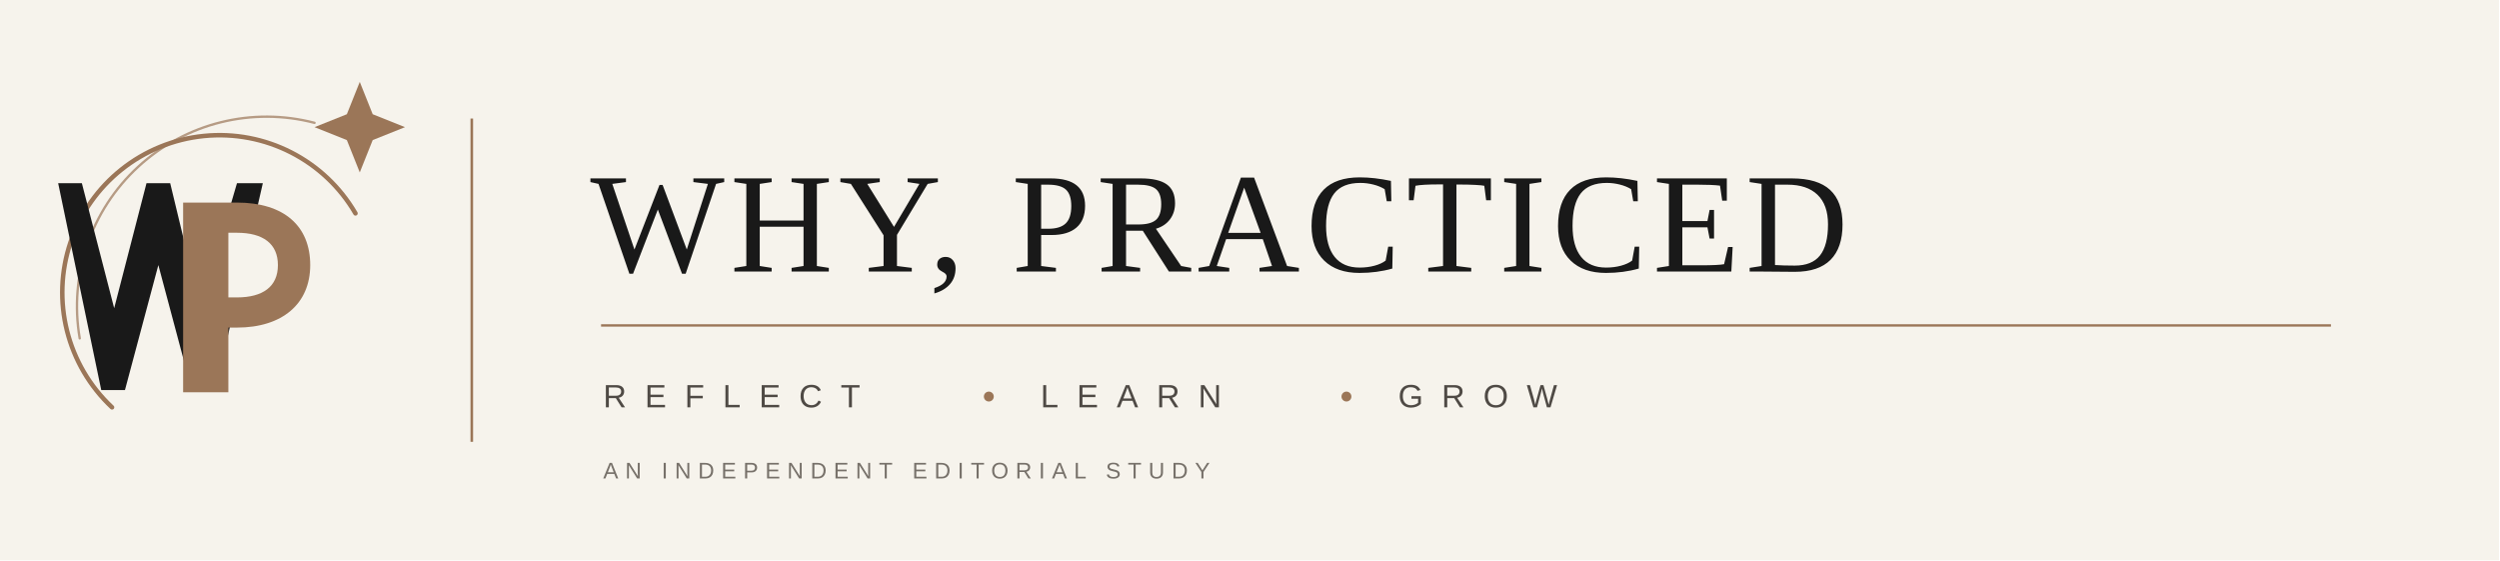
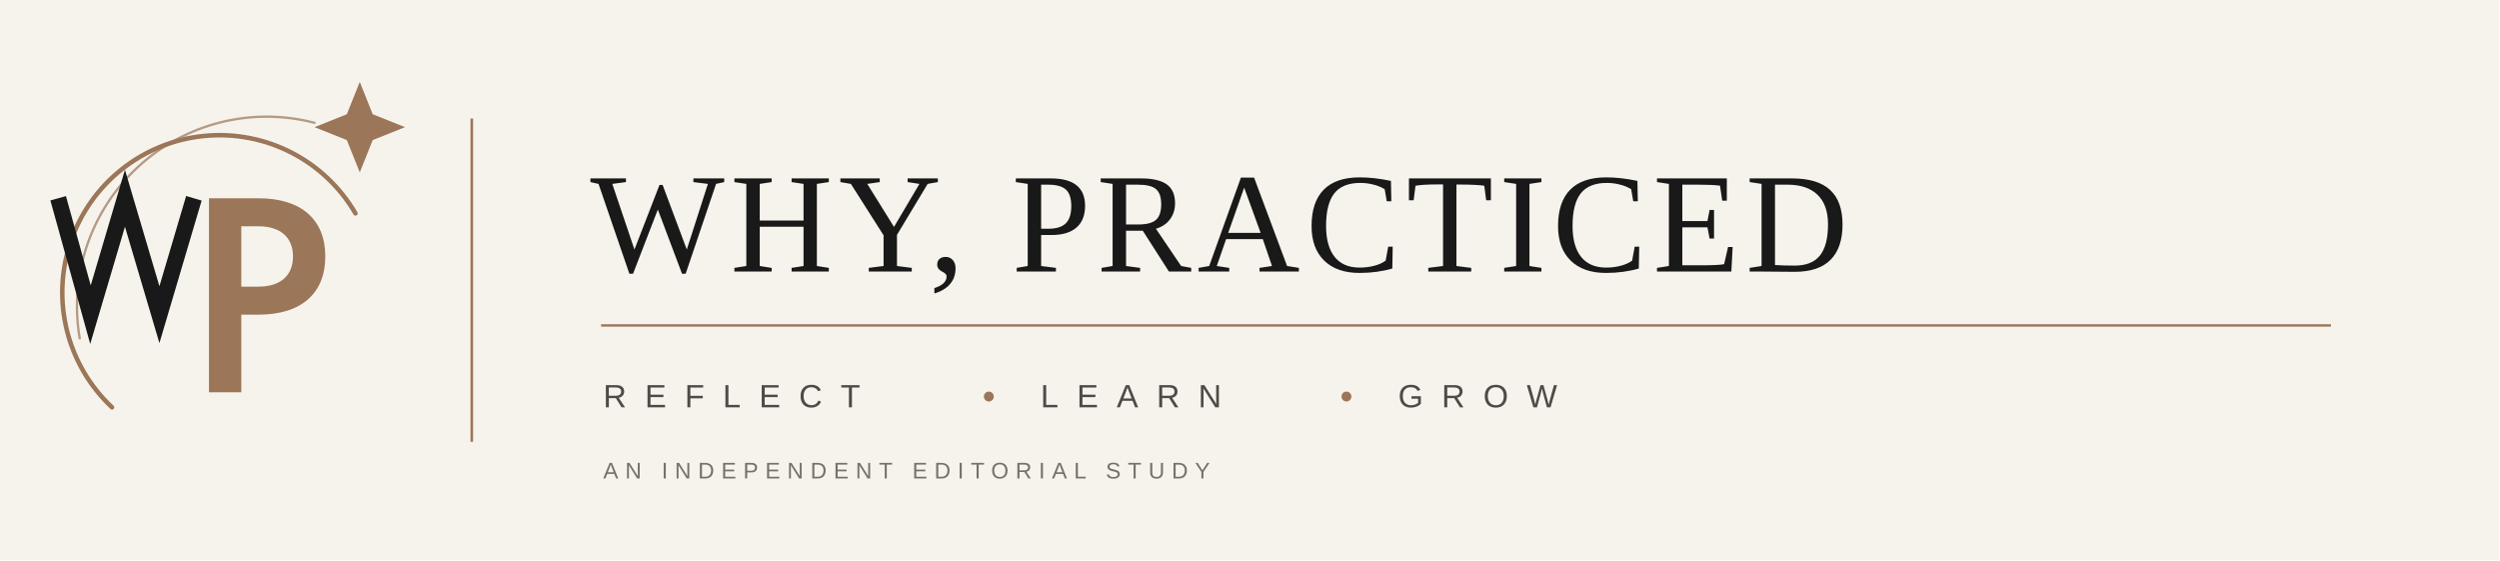
<svg xmlns="http://www.w3.org/2000/svg" viewBox="0 0 1160 260" role="img" aria-labelledby="title desc">
  <rect width="1160" height="260" fill="#F6F3EC" />
  <g transform="translate(24 38)">
    <g fill="none" stroke="#9B7658" stroke-linecap="round">
      <path d="M28 151A73 73 0 1 1 141 61" stroke-width="2.1" />
      <path d="M13 119A88 88 0 0 1 122 19" stroke-width="1.1" opacity=".7" />
    </g>
-     <path d="M3 47H14L29 105L44 47H55L69 105L86 47H98L76 143H65L49.5 85L34 143H23Z" fill="#191919" />
-     <path d="M61 144V56H86C108 56 120 67 120 85C120 103 107 114 86 114H82V144Z" fill="#9B7658" />
-     <path d="M82 70V100H86C98 100 105 95 105 85C105 75 98 70 86 70Z" fill="#F6F3EC" />
+     <path d="M3 54L18 108L34 54L50 108L66 54" fill="none" stroke="#191919" stroke-width="7.5" stroke-linejoin="miter" stroke-linecap="butt" />
+     <path d="M73 144V54H96C116 54 127 64 127 81C127 98 116 108 96 108H88V144Z" fill="#9B7658" />
+     <path d="M88 67V95H96C106 95 112 90 112 81C112 72 106 67 96 67Z" fill="#F6F3EC" />
    <path d="M143 0L149 15L164 21L149 27L143 42L137 27L122 21L137 15Z" fill="#9B7658" />
  </g>
  <path d="M219 55V205" stroke="#9B7658" stroke-width="1.2" />
  <text x="274" y="126" font-family="Georgia, 'Times New Roman', serif" font-size="66" letter-spacing="2.7" fill="#191919">WHY, PRACTICED</text>
  <path d="M279 151H1082" stroke="#9B7658" stroke-width="1.1" />
  <text x="280" y="189" font-family="Arial, Helvetica, sans-serif" font-size="15" letter-spacing="8.5" fill="#4F4A45">REFLECT</text>
  <circle cx="459" cy="184" r="2.3" fill="#9B7658" />
  <text x="483" y="189" font-family="Arial, Helvetica, sans-serif" font-size="15" letter-spacing="8.5" fill="#4F4A45">LEARN</text>
  <circle cx="625" cy="184" r="2.3" fill="#9B7658" />
  <text x="649" y="189" font-family="Arial, Helvetica, sans-serif" font-size="15" letter-spacing="8.5" fill="#4F4A45">GROW</text>
  <text x="280" y="222" font-family="Arial, Helvetica, sans-serif" font-size="10.5" letter-spacing="3.2" fill="#77716A">AN INDEPENDENT EDITORIAL STUDY</text>
</svg>
